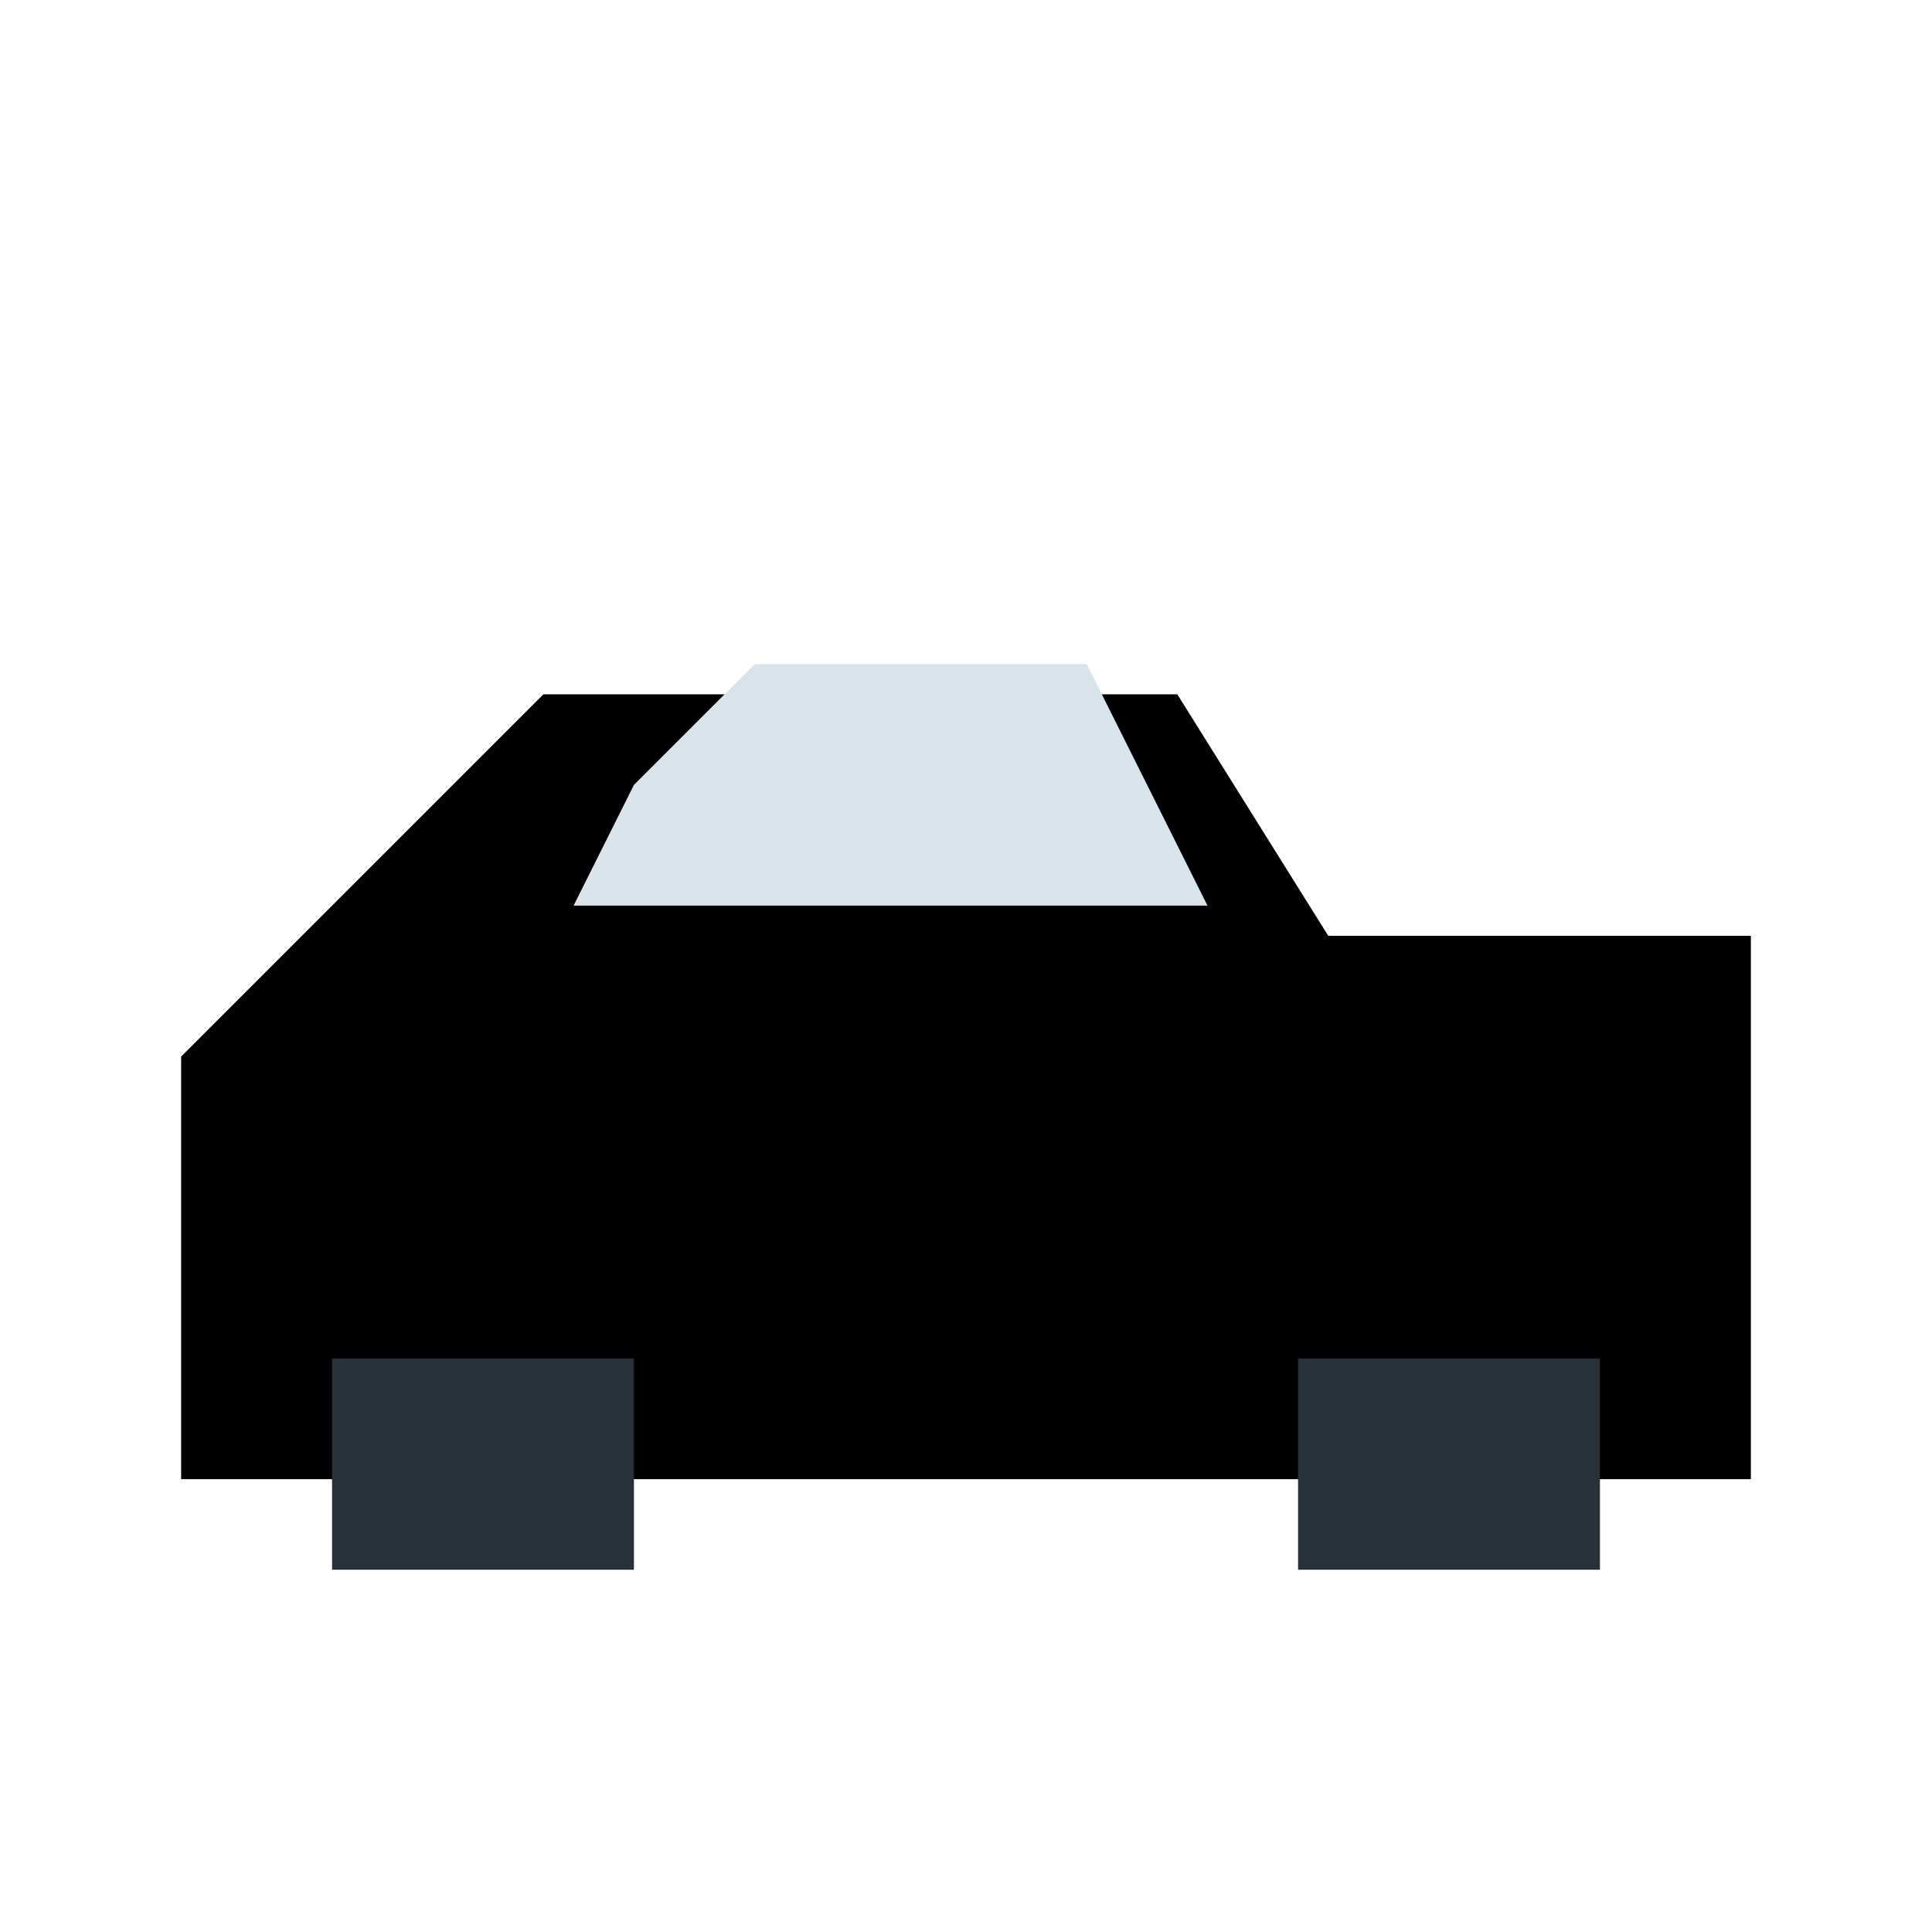
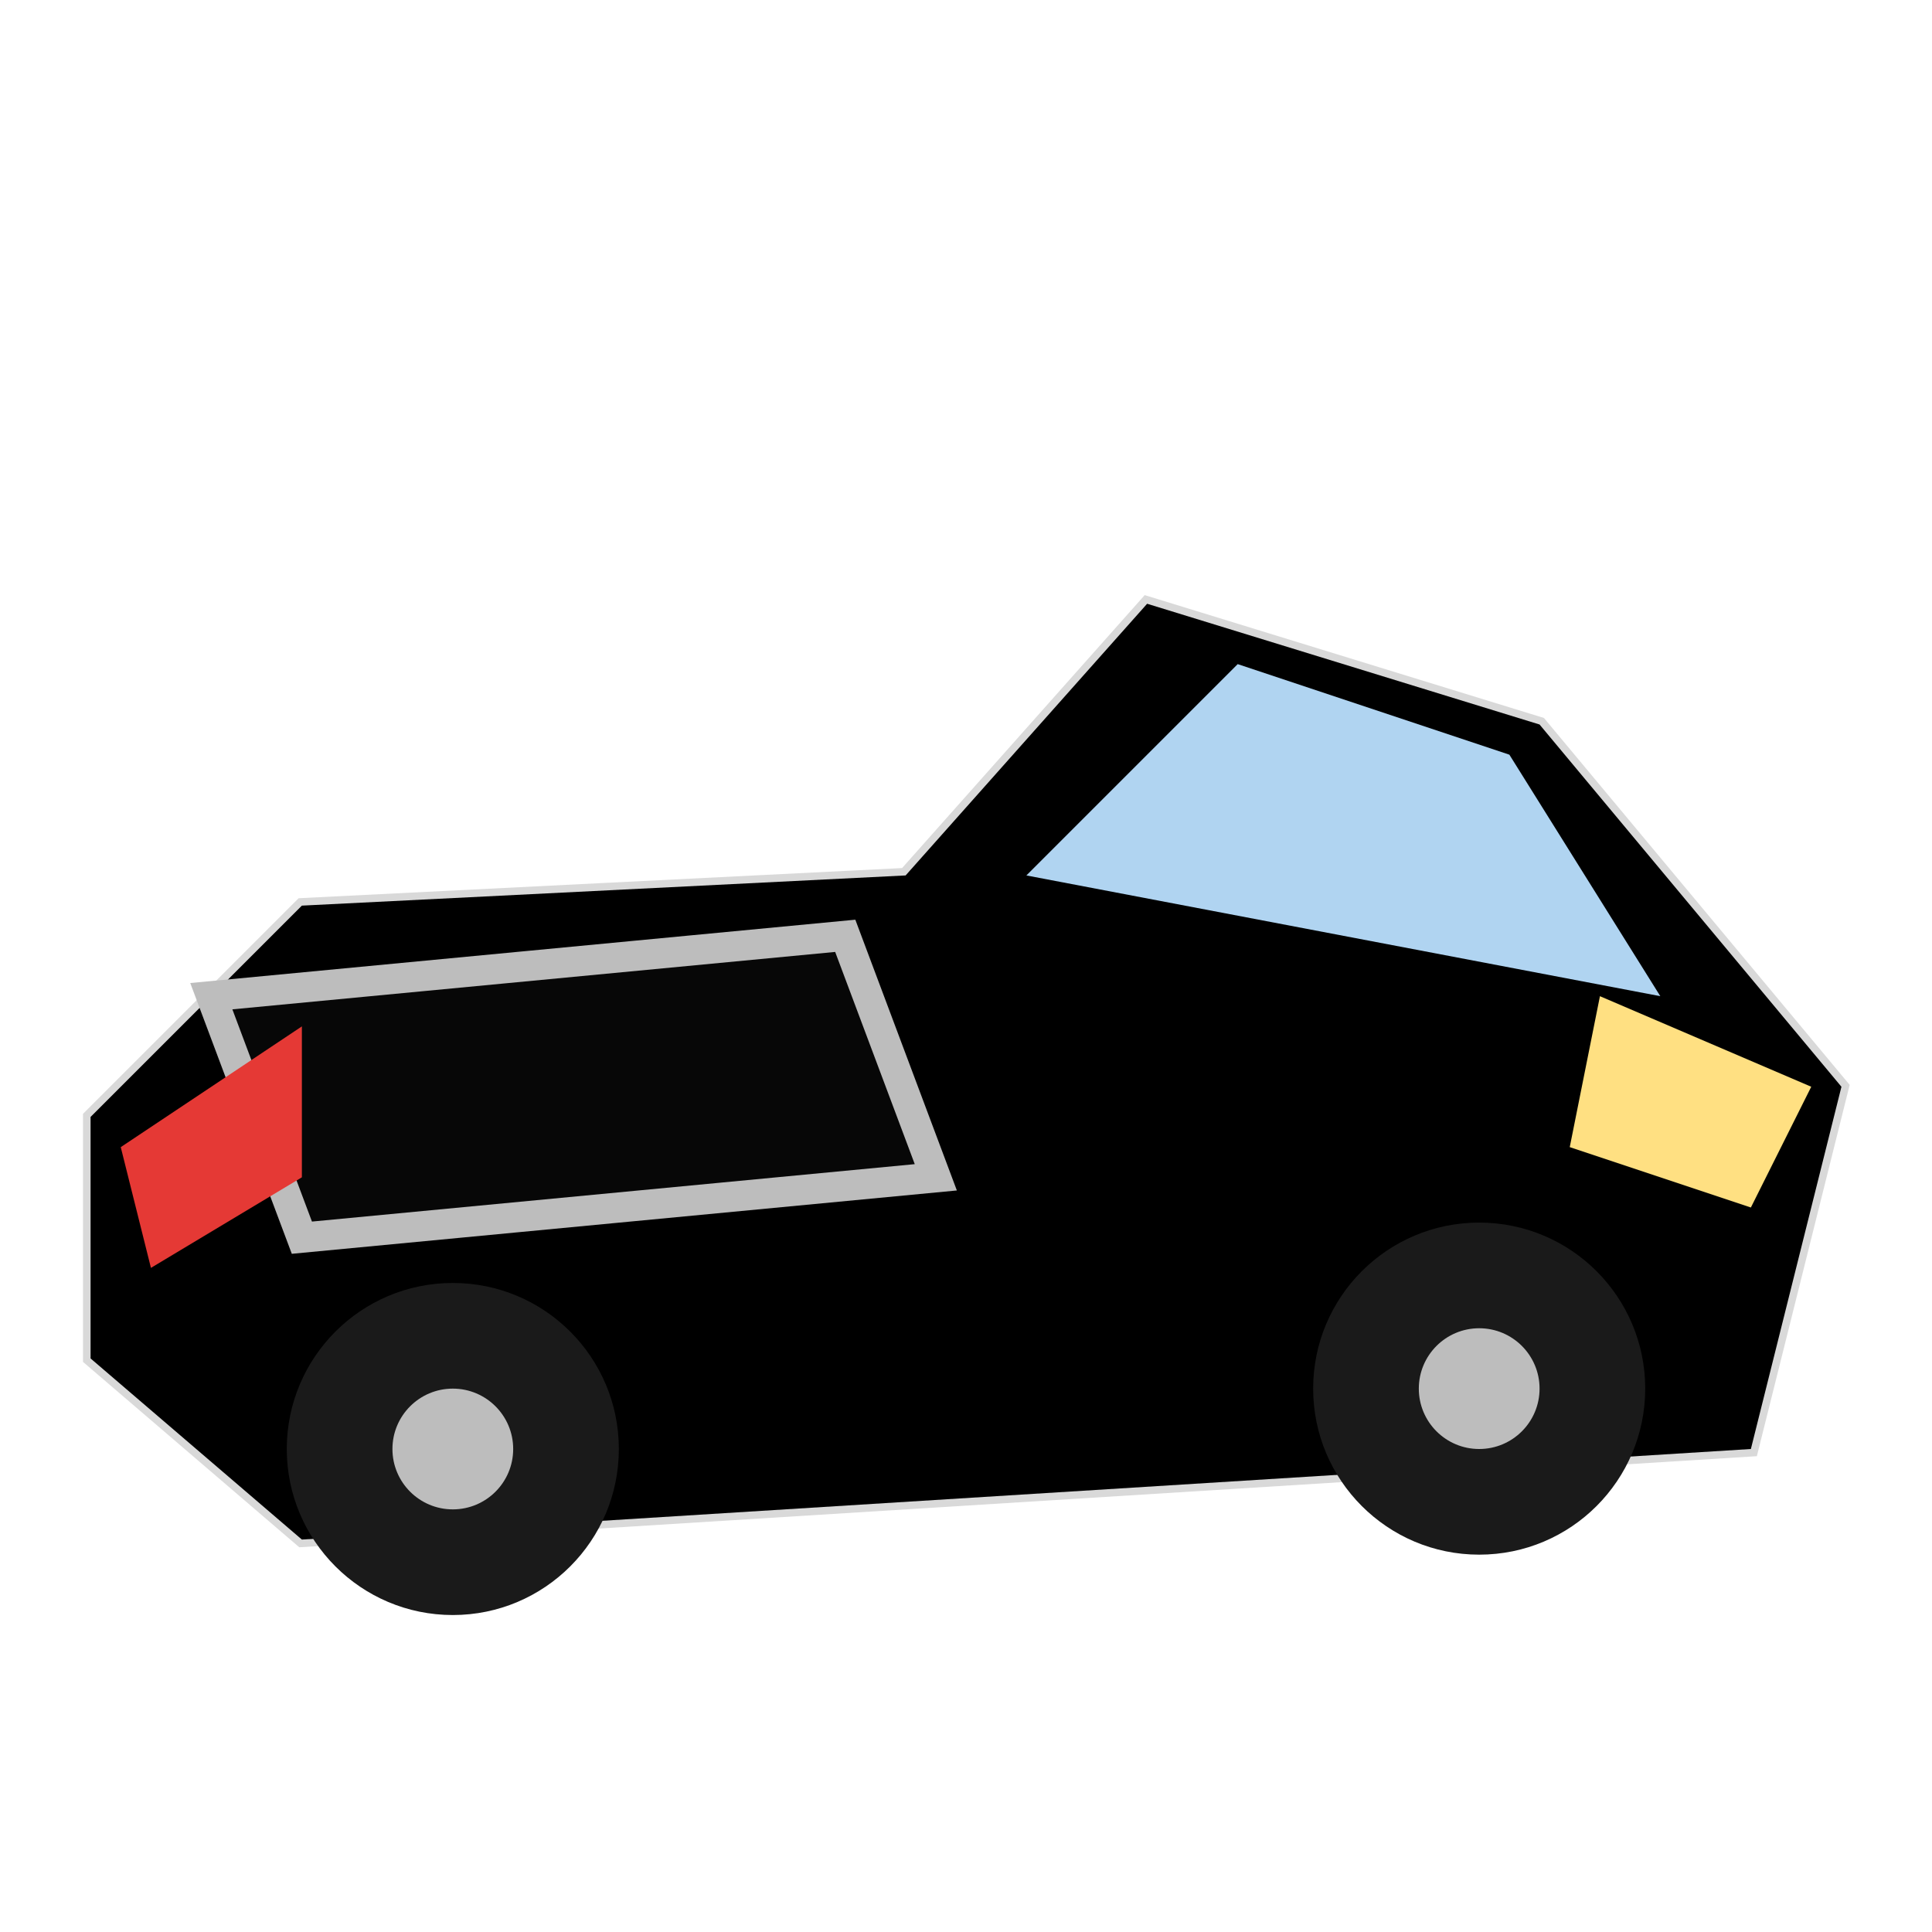
- <svg xmlns="http://www.w3.org/2000/svg" viewBox="0 0 64 64">
-   <path fill="currentColor" d="M6 35 18 23h21l5 8h14v18H6Z" />
-   <path fill="#d9e4ea" d="m21 26 4-4h11l4 8H19Z" />
-   <path fill="#263238" d="M11 45h10v7H11zm32 0h10v7H43z" />
+ <svg xmlns="http://www.w3.org/2000/svg" viewBox="0 0 64 64" width="64" height="64" fill="none">
+   <path d="M3 37 10 30 30 29 38 20 51 24 61 36 58 48 10 51 3 45Z" fill="currentColor" stroke="#000" stroke-opacity=".15" stroke-width=".5" />
+   <path d="m34 29 7-7 9 3 5 8Z" fill="#B0D4F1" />
+   <path d="m7 33 21-2 3 8-21 2Z" fill="#1A1A1A" fill-opacity=".3" stroke="#BDBDBD" />
+   <path d="m53 33 7 3-2 4-6-2Z" fill="#FFE082" />
+   <path d="m4 38 6-4v5l-5 3Z" fill="#E53935" />
+   <circle cx="15" cy="48" r="5.5" fill="#1A1A1A" />
+   <circle cx="15" cy="48" r="2" fill="#BDBDBD" />
+   <circle cx="49" cy="46" r="5.5" fill="#1A1A1A" />
+   <circle cx="49" cy="46" r="2" fill="#BDBDBD" />
</svg>
